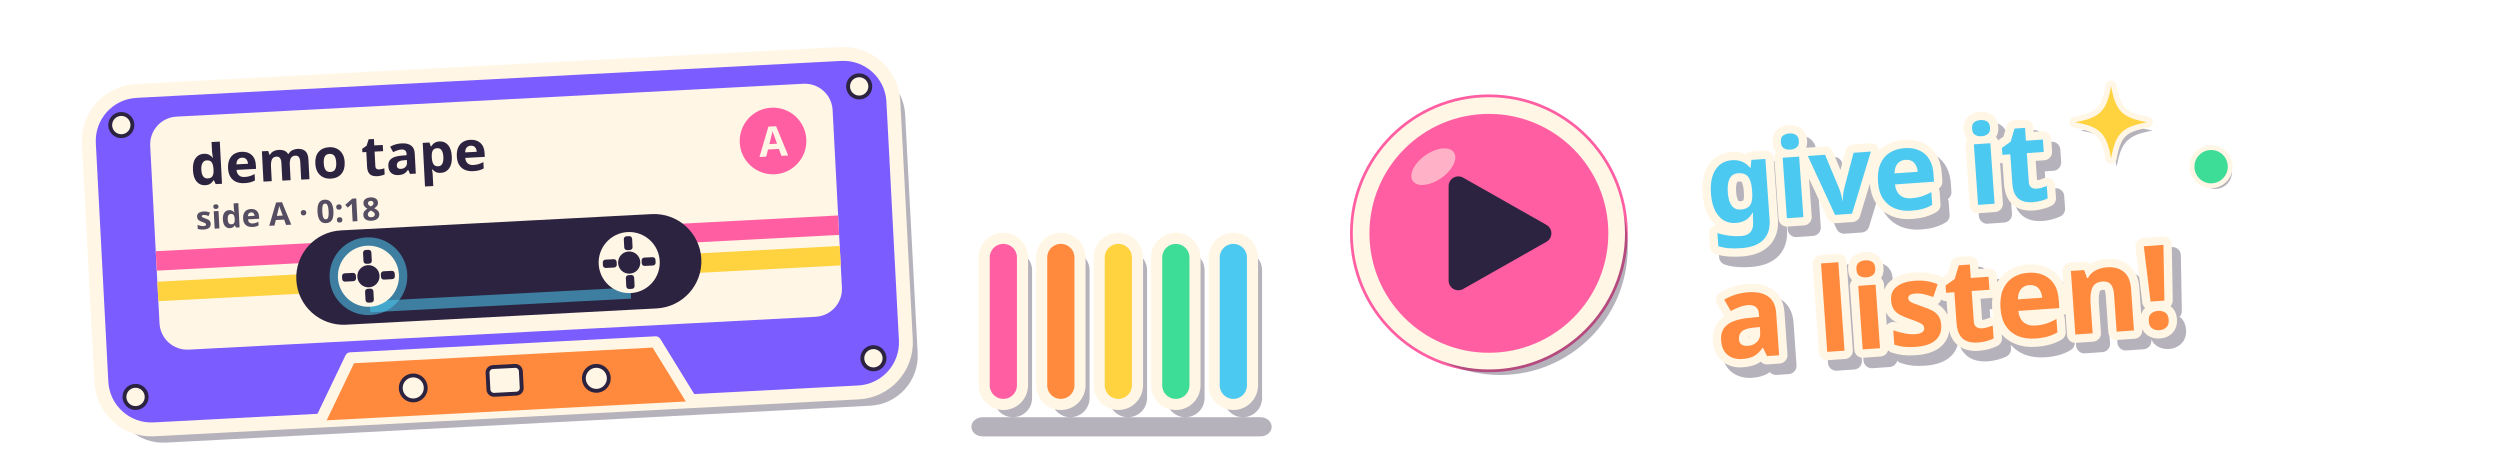
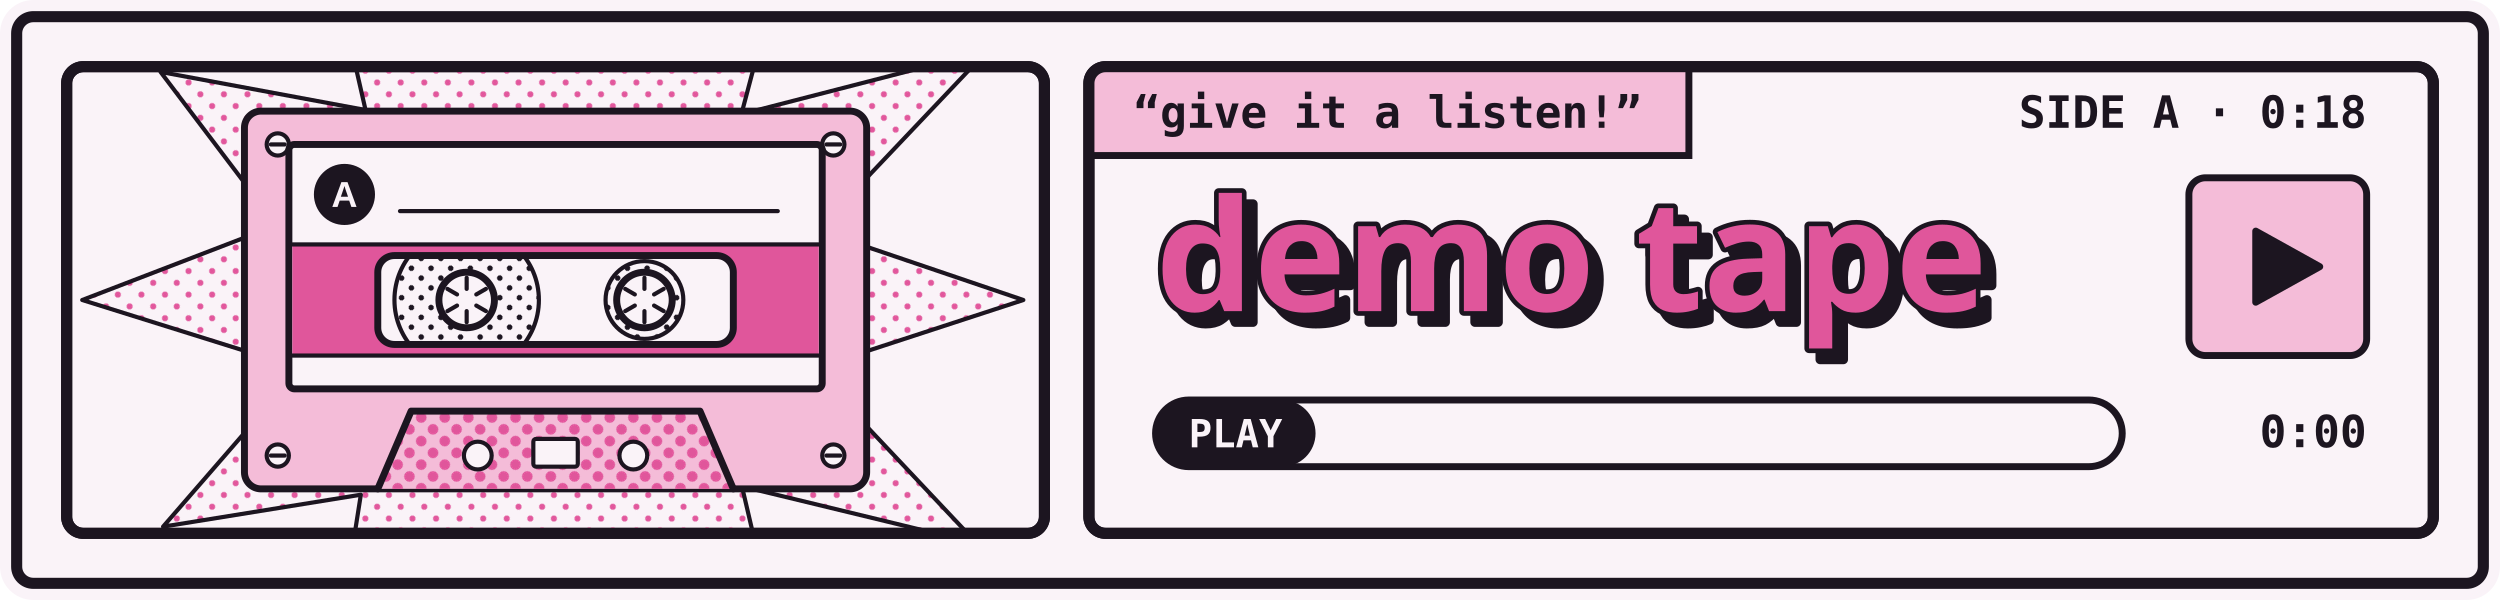
- <svg xmlns="http://www.w3.org/2000/svg" width="900" height="170" viewBox="0 0 900 170" role="img" aria-labelledby="t d">
+ <svg xmlns="http://www.w3.org/2000/svg" width="900" height="216" viewBox="0 0 900 216" role="img" aria-labelledby="t d">
  <defs>
-     <g id="n1">
-       <ellipse cx="0" cy="0" rx="8.5" ry="6.5" transform="rotate(-22)" />
-       <rect x="4.6" y="-27" width="4.2" height="27" rx="2" />
-       <path d="M6.5 -27 C10 -20 19 -19 17 -8 C15 -13 11 -15 6.5 -16 Z" />
+     <pattern id="ht1" width="6" height="6" patternUnits="userSpaceOnUse" patternTransform="rotate(45)">
+       <circle cx="3" cy="3" r="1.1" fill="#E0569B" />
+     </pattern>
+     <pattern id="ht2" width="6" height="6" patternUnits="userSpaceOnUse" patternTransform="rotate(45)">
+       <circle cx="3" cy="3" r="1.9" fill="#E0569B" />
+     </pattern>
+     <pattern id="ht3" width="6" height="6" patternUnits="userSpaceOnUse" patternTransform="rotate(45)">
+       <circle cx="3" cy="3" r="2.6" fill="#E0569B" />
+     </pattern>
+     <pattern id="hti" width="5" height="5" patternUnits="userSpaceOnUse" patternTransform="rotate(45)">
+       <circle cx="2.5" cy="2.5" r="1" fill="#1C1520" />
+     </pattern>
+     <pattern id="hatch" width="6" height="6" patternUnits="userSpaceOnUse" patternTransform="rotate(45)">
+       <line x1="0" y1="0" x2="0" y2="6" stroke="#1C1520" stroke-width="1.5" />
+     </pattern>
+     <style>.kd{font-family:'Arial Rounded MT Bold', 'Nunito', 'Varela Round', sans-serif;font-weight:800}.kl{font-family:'Arial Black', 'Helvetica Neue', Arial, sans-serif;font-weight:900;text-transform:uppercase;letter-spacing:.04em}.km{font-family:ui-monospace, 'SF Mono', Menlo, Consolas, monospace;font-weight:600}@keyframes stamp{0%{transform:scale(.9)}70%{transform:scale(1.03)}100%{transform:scale(1)}}.arrive{transform-box:fill-box;transform-origin:center;animation:stamp .35s cubic-bezier(.3,1.4,.5,1) both}.arrive.a0{animation-delay:0.00s}.arrive.a1{animation-delay:0.08s}.arrive.a2{animation-delay:0.16s}.arrive.a3{animation-delay:0.24s}.arrive.a4{animation-delay:0.32s}.arrive.a5{animation-delay:0.40s}.arrive.a6{animation-delay:0.48s}.arrive.a7{animation-delay:0.56s}.reel{transform-box:fill-box;transform-origin:center;animation:spin 2.4s linear infinite}.reel.r1{animation-duration:1.6s}@keyframes spin{to{transform:rotate(-360deg)}}@media (prefers-reduced-motion: reduce){*{animation:none!important}}</style>
+   </defs>
+   <rect x="6" y="6" width="888" height="204" rx="6" fill="#FAF3F8" stroke="#FAF3F8" stroke-width="12" />
+   <rect x="6" y="6" width="888" height="204" rx="6" fill="none" stroke="#1C1520" stroke-width="4" />
+   <g class="arrive a0">
+     <clipPath id="kpa">
+       <rect x="24" y="24" width="352" height="168" rx="6" />
+     </clipPath>
+     <rect x="24" y="24" width="352" height="168" rx="6" fill="#FAF3F8" stroke="#1C1520" stroke-width="4" stroke-linejoin="round" />
+     <g clip-path="url(#kpa)">
+       <polygon points="368.4,108.0 292.5,132.8 351.7,195.6 267.1,175.1 286.4,257.6 225.5,203.0 200.0,270.9 174.1,204.7 118.8,248.7 129.9,178.1 58.7,189.6 108.2,132.6 29.6,108.0 99.6,81.1 57.8,25.9 131.6,39.6 112.7,-43.2 172.7,6.2 200.0,-65.6 225.6,12.6 290.9,-49.5 266.9,41.1 355.4,18.3 294.2,82.8" fill="url(#ht1)" stroke="#1C1520" stroke-width="1.5" stroke-linejoin="round" />
    </g>
-     <g id="n2">
-       <ellipse cx="0" cy="0" rx="8" ry="6.2" transform="rotate(-22)" />
-       <ellipse cx="22" cy="-5" rx="8" ry="6.2" transform="rotate(-22 22 -5)" />
-       <rect x="4.4" y="-27" width="4" height="27" rx="2" />
-       <rect x="26.4" y="-32" width="4" height="27" rx="2" />
-       <path d="M4.4 -28 L30.4 -33 L30.4 -26 L4.4 -21 Z" />
-     </g>
-     <path id="star" d="M0 -13 C1.6 -4 4 -1.6 13 0 C4 1.6 1.6 4 0 13 C-1.6 4 -4 1.6 -13 0 C-4 -1.6 -1.6 -4 0 -13 Z" />
-     <style>
-       .t { font-family: 'Arial Rounded MT Bold', 'Nunito', 'Varela Round', 'Trebuchet MS', 'Segoe UI', sans-serif; font-weight: 800; }
-       .s { font-family: 'Segoe UI', Ubuntu, 'Helvetica Neue', sans-serif; }
- 
-       .bob { animation: bob 2.6s cubic-bezier(.5,-0.4,.5,1.4) infinite; }
-       @keyframes bob {
-         0%, 100% { transform: translateY(0); }
-         50% { transform: translateY(-5px); }
-       }
- 
-       .reel { transform-box: fill-box; transform-origin: center; animation: spin 2.2s linear infinite; }
-       .reel.r2 { animation-duration: 1.6s; }
-       @keyframes spin { to { transform: rotate(-360deg); } }
- 
-       .nt { opacity: 0; animation: rise 3.6s ease-out infinite; }
-       .d1 { animation-delay: 0s; }
-       .d2 { animation-delay: -0.9s; }
-       .d3 { animation-delay: -1.8s; }
-       .d4 { animation-delay: -2.7s; }
-       @keyframes rise {
-         0% { opacity: 1; transform: translate(0, 18px) rotate(-8deg) scale(0); }
-         15% { opacity: 1; transform: translate(4px, 0) rotate(6deg) scale(1); }
-         55% { opacity: 1; transform: translate(-4px, -14px) rotate(-6deg) scale(1); }
-         80% { opacity: 1; transform: translate(6px, -30px) rotate(8deg) scale(0); }
-         80.01%, 100% { opacity: 0; transform: translate(6px, -30px) rotate(8deg) scale(0); }
-       }
- 
-       .eq { transform-box: fill-box; transform-origin: 50% 100%; animation: eq 1.6s cubic-bezier(.5,-0.4,.5,1.4) infinite; }
-       .e2 { animation-duration: 1.9s; animation-delay: -0.5s; }
-       .e3 { animation-duration: 1.5s; animation-delay: -1.1s; }
-       .e4 { animation-duration: 2.1s; animation-delay: -0.3s; }
-       .e5 { animation-duration: 1.7s; animation-delay: -0.8s; }
-       @keyframes eq {
-         0%, 100% { transform: scaleY(.55); }
-         30% { transform: scaleY(1); }
-         60% { transform: scaleY(.7); }
-         80% { transform: scaleY(.85); }
-       }
- 
-       .pulse { transform-box: fill-box; transform-origin: center; animation: pulse 2s cubic-bezier(.5,-0.4,.5,1.4) infinite; }
-       @keyframes pulse {
-         0%, 100% { transform: scale(1); }
-         40% { transform: scale(1.08); }
-         70% { transform: scale(.97); }
-       }
-       .halo { transform-box: fill-box; transform-origin: center; animation: halo 2s ease-out infinite; }
-       @keyframes halo {
-         0% { opacity: 1; transform: scale(1); }
-         45% { opacity: .7; }
-         80%, 100% { opacity: 0; transform: scale(1.3); }
-       }
- 
-       .wig { transform-box: fill-box; transform-origin: center; animation: wig 3.4s cubic-bezier(.5,-0.4,.5,1.4) infinite; }
-       @keyframes wig {
-         0%, 100% { transform: rotate(0deg); }
-         50% { transform: rotate(2.5deg) translateY(-2px); }
-       }
- 
-       .tw { transform-box: fill-box; transform-origin: center; animation: tw 2.4s cubic-bezier(.5,-0.4,.5,1.4) infinite; }
-       .tw2 { animation-duration: 3.1s; animation-delay: -1.2s; }
-       @keyframes tw {
-         0%, 100% { transform: scale(.7) rotate(0deg); }
-         50% { transform: scale(1.1) rotate(20deg); }
-       }
- 
-       @media (prefers-reduced-motion: reduce) {
-         .bob, .reel, .eq, .pulse, .halo, .wig, .tw { animation: none; }
-         .nt { animation: none; opacity: 1; }
-         .halo { opacity: 0; }
-       }
-     </style>
-   </defs>
-   <g transform="translate(34 26) rotate(-3 145 60)">
-     <g class="bob">
-       <rect x="4" y="5" width="290" height="122" rx="18" fill="#2B2340" opacity=".35" />
-       <rect x="0" y="0" width="290" height="122" rx="18" fill="#7B5CFF" stroke="#FFF6E5" stroke-width="5" />
-       <g fill="#FFF6E5" stroke="#2B2340" stroke-width="1.4">
-         <circle cx="12" cy="12" r="4" />
-         <circle cx="278" cy="12" r="4" />
-         <circle cx="12" cy="110" r="4" />
-         <circle cx="278" cy="110" r="4" />
+     <g transform="translate(88 40)" stroke-linejoin="round" stroke-linecap="round">
+       <rect x="0" y="0" width="224" height="136" rx="6" fill="#F4BCD8" stroke="#1C1520" stroke-width="2.5" />
+       <circle cx="12" cy="12" r="4" fill="#FAF3F8" stroke="#1C1520" stroke-width="1.5" />
+       <path d="M9.5 12h5" stroke="#1C1520" stroke-width="1.5" />
+       <circle cx="212" cy="12" r="4" fill="#FAF3F8" stroke="#1C1520" stroke-width="1.5" />
+       <path d="M209.5 12h5" stroke="#1C1520" stroke-width="1.5" />
+       <circle cx="12" cy="124" r="4" fill="#FAF3F8" stroke="#1C1520" stroke-width="1.5" />
+       <path d="M9.5 124h5" stroke="#1C1520" stroke-width="1.5" />
+       <circle cx="212" cy="124" r="4" fill="#FAF3F8" stroke="#1C1520" stroke-width="1.5" />
+       <path d="M209.5 124h5" stroke="#1C1520" stroke-width="1.5" />
+       <rect x="16" y="12" width="192" height="88" rx="2" fill="#FAF3F8" stroke="#1C1520" stroke-width="2.5" />
+       <rect x="17.25" y="48" width="189.5" height="40" fill="#E0569B" />
+       <path d="M17.25 48H206.75M17.25 88H206.75" stroke="#1C1520" stroke-width="1.5" />
+       <path d="M56 36H192" stroke="#1C1520" stroke-width="1.5" />
+       <circle cx="36" cy="30" r="11" fill="#1C1520" />
+       <text x="36" y="34.5" font-size="13" text-anchor="middle" class="kl" fill="#FAF3F8" stroke="none">A</text>
+       <clipPath id="kwin">
+         <rect x="48" y="52" width="128" height="32" rx="6" />
+       </clipPath>
+       <rect x="48" y="52" width="128" height="32" rx="6" fill="#FAF3F8" />
+       <g clip-path="url(#kwin)">
+         <circle cx="80" cy="68" r="26" fill="url(#hti)" stroke="#1C1520" stroke-width="1.5" />
+         <circle cx="144" cy="68" r="14" fill="url(#hti)" stroke="#1C1520" stroke-width="1.5" />
      </g>
-       <rect x="22" y="10" width="246" height="84" rx="10" fill="#FFF6E5" />
-       <rect x="22" y="58" width="246" height="7" fill="#FF5FA2" />
-       <rect x="22" y="69" width="246" height="7" fill="#FFD23F" />
-       <text x="36" y="35" class="t" font-size="20" fill="#2B2340">demo tape</text>
-       <text x="37" y="51" class="s" font-size="11.5" font-weight="600" fill="#2B2340" opacity=".8">side A · 0:18</text>
-       <circle cx="246" cy="30" r="12" fill="#FF5FA2" />
-       <text x="246" y="35.5" class="t" font-size="15" fill="#FFF6E5" text-anchor="middle">A</text>
-       <rect x="72" y="54" width="146" height="34" rx="17" fill="#2B2340" />
-       <circle cx="98" cy="71" r="14" fill="#4CC9F0" opacity=".55" />
-       <rect x="98" y="80" width="94" height="4" fill="#4CC9F0" opacity=".55" />
-       <g class="reel">
-         <circle cx="98" cy="71" r="11" fill="#FFF6E5" />
-         <circle cx="98" cy="71" r="4" fill="#2B2340" />
-         <g fill="#2B2340">
-           <rect x="96.5" y="61.5" width="3" height="5" rx="1" />
-           <rect x="96.5" y="75.5" width="3" height="5" rx="1" />
-           <rect x="88.5" y="69.5" width="5" height="3" rx="1" />
-           <rect x="102.5" y="69.5" width="5" height="3" rx="1" />
+       <rect x="48" y="52" width="128" height="32" rx="6" fill="none" stroke="#1C1520" stroke-width="2.5" />
+       <g class="reel r0">
+         <circle cx="80" cy="68" r="10" fill="#FAF3F8" stroke="#1C1520" stroke-width="2.5" />
+         <g stroke="#1C1520" stroke-width="1.5">
+           <path d="M80 64V60" transform="rotate(0 80 68)" />
+           <path d="M80 64V60" transform="rotate(60 80 68)" />
+           <path d="M80 64V60" transform="rotate(120 80 68)" />
+           <path d="M80 64V60" transform="rotate(180 80 68)" />
+           <path d="M80 64V60" transform="rotate(240 80 68)" />
+           <path d="M80 64V60" transform="rotate(300 80 68)" />
        </g>
      </g>
-       <g class="reel r2">
-         <circle cx="192" cy="71" r="11" fill="#FFF6E5" />
-         <circle cx="192" cy="71" r="4" fill="#2B2340" />
-         <g fill="#2B2340">
-           <rect x="190.5" y="61.5" width="3" height="5" rx="1" />
-           <rect x="190.5" y="75.5" width="3" height="5" rx="1" />
-           <rect x="182.5" y="69.5" width="5" height="3" rx="1" />
-           <rect x="196.5" y="69.5" width="5" height="3" rx="1" />
+       <g class="reel r1">
+         <circle cx="144" cy="68" r="10" fill="#FAF3F8" stroke="#1C1520" stroke-width="2.5" />
+         <g stroke="#1C1520" stroke-width="1.5">
+           <path d="M144 64V60" transform="rotate(0 144 68)" />
+           <path d="M144 64V60" transform="rotate(60 144 68)" />
+           <path d="M144 64V60" transform="rotate(120 144 68)" />
+           <path d="M144 64V60" transform="rotate(180 144 68)" />
+           <path d="M144 64V60" transform="rotate(240 144 68)" />
+           <path d="M144 64V60" transform="rotate(300 144 68)" />
        </g>
      </g>
-       <path d="M78 122 L90 100 L200 100 L212 122" fill="#FF8A3D" stroke="#FFF6E5" stroke-width="4" stroke-linejoin="round" />
-       <g fill="#FFF6E5" stroke="#2B2340" stroke-width="1.4">
-         <circle cx="112" cy="112" r="4.5" />
-         <circle cx="178" cy="112" r="4.5" />
-         <rect x="139" y="106" width="12" height="10" rx="2" />
+       <path d="M48 136L60 108H164L176 136Z" fill="#F4BCD8" />
+       <path d="M48 136L60 108H164L176 136Z" fill="url(#ht2)" />
+       <path d="M48 136L60 108H164L176 136" fill="none" stroke="#1C1520" stroke-width="2.5" />
+       <g fill="#FAF3F8" stroke="#1C1520" stroke-width="1.5">
+         <circle cx="84" cy="124" r="5" />
+         <circle cx="140" cy="124" r="5" />
+         <rect x="104" y="118" width="16" height="10" rx="1" />
      </g>
    </g>
+     <rect x="24" y="24" width="352" height="168" rx="6" fill="none" stroke="#1C1520" stroke-width="4" stroke-linejoin="round" />
  </g>
-   <g transform="translate(398 118) scale(1.15) translate(-398 -118)">
-     <g transform="translate(350 76)">
-       <g class="nt d1">
-         <use href="#n1" transform="translate(3 4)" fill="#2B2340" opacity=".35" />
-         <use href="#n1" fill="#FFF6E5" stroke="#FFF6E5" stroke-width="7" stroke-linejoin="round" />
-         <use href="#n1" fill="#FFD23F" />
-       </g>
+   <g class="arrive a1">
+     <clipPath id="kpb">
+       <rect x="392" y="24" width="484" height="168" rx="6" />
+     </clipPath>
+     <rect x="392" y="24" width="484" height="168" rx="6" fill="#FAF3F8" stroke="#1C1520" stroke-width="4" stroke-linejoin="round" />
+     <g clip-path="url(#kpb)">
+       <rect x="392" y="24" width="216" height="32" fill="#F4BCD8" stroke="#1C1520" stroke-width="2.5" />
    </g>
-     <g transform="translate(404 76)">
-       <g class="nt d2">
-         <use href="#n2" transform="translate(3 4)" fill="#2B2340" opacity=".35" />
-         <use href="#n2" fill="#FFF6E5" stroke="#FFF6E5" stroke-width="7" stroke-linejoin="round" />
-         <use href="#n2" fill="#3DDC97" />
-       </g>
-     </g>
-     <g transform="translate(376 70)">
-       <g class="nt d3">
-         <use href="#n1" transform="translate(3 4)" fill="#2B2340" opacity=".35" />
-         <use href="#n1" fill="#FFF6E5" stroke="#FFF6E5" stroke-width="7" stroke-linejoin="round" />
-         <use href="#n1" fill="#FF5FA2" />
-       </g>
-     </g>
-     <g transform="translate(448 76)">
-       <g class="nt d4">
-         <use href="#n1" transform="translate(3 4)" fill="#2B2340" opacity=".35" />
-         <use href="#n1" fill="#FFF6E5" stroke="#FFF6E5" stroke-width="7" stroke-linejoin="round" />
-         <use href="#n1" fill="#4CC9F0" />
-       </g>
-     </g>
-     <g class="eq">
-       <rect x="363" y="94" width="12" height="52" rx="6" fill="#2B2340" opacity=".35" />
-       <rect x="360" y="90" width="12" height="52" rx="6" fill="#FF5FA2" stroke="#FFF6E5" stroke-width="4" vector-effect="non-scaling-stroke" />
-     </g>
-     <g class="eq e2">
-       <rect x="381" y="94" width="12" height="52" rx="6" fill="#2B2340" opacity=".35" />
-       <rect x="378" y="90" width="12" height="52" rx="6" fill="#FF8A3D" stroke="#FFF6E5" stroke-width="4" vector-effect="non-scaling-stroke" />
-     </g>
-     <g class="eq e3">
-       <rect x="399" y="94" width="12" height="52" rx="6" fill="#2B2340" opacity=".35" />
-       <rect x="396" y="90" width="12" height="52" rx="6" fill="#FFD23F" stroke="#FFF6E5" stroke-width="4" vector-effect="non-scaling-stroke" />
-     </g>
-     <g class="eq e4">
-       <rect x="417" y="94" width="12" height="52" rx="6" fill="#2B2340" opacity=".35" />
-       <rect x="414" y="90" width="12" height="52" rx="6" fill="#3DDC97" stroke="#FFF6E5" stroke-width="4" vector-effect="non-scaling-stroke" />
-     </g>
-     <g class="eq e5">
-       <rect x="435" y="94" width="12" height="52" rx="6" fill="#2B2340" opacity=".35" />
-       <rect x="432" y="90" width="12" height="52" rx="6" fill="#4CC9F0" stroke="#FFF6E5" stroke-width="4" vector-effect="non-scaling-stroke" />
-     </g>
-     <rect x="356" y="146" width="94" height="6" rx="3.5" fill="#2B2340" opacity=".35" />
-   </g>
-   <g transform="translate(8 0)">
-     <g transform="translate(528 84)">
-       <circle class="halo" cx="0" cy="0" r="47" fill="none" stroke="#FF5FA2" stroke-width="6" />
-       <g class="pulse">
-         <circle cx="4" cy="5" r="46" fill="#2B2340" opacity=".35" />
-         <circle cx="0" cy="0" r="46" fill="#FF5FA2" stroke="#FFF6E5" stroke-width="6" />
-         <path d="M-11 -17 L-11 17 L19 0 Z" fill="#2B2340" stroke="#2B2340" stroke-width="7" stroke-linejoin="round" />
-         <ellipse cx="-20" cy="-24" rx="9" ry="5" transform="rotate(-35 -20 -24)" fill="#FFF6E5" opacity=".55" />
-       </g>
-     </g>
-     <g class="wig">
-       <g transform="rotate(-4 730 92)">
-         <g class="t">
-           <text x="611" y="76" font-size="40" fill="#2B2340" opacity=".35" stroke="#2B2340" stroke-width="6" stroke-linejoin="round" paint-order="stroke">give it</text>
-           <text x="608" y="72" font-size="40" fill="#4CC9F0" stroke="#FFF6E5" stroke-width="6" stroke-linejoin="round" paint-order="stroke">give it</text>
-           <text x="611" y="125" font-size="42" fill="#2B2340" opacity=".35" stroke="#2B2340" stroke-width="6" stroke-linejoin="round" paint-order="stroke">a listen!</text>
-           <text x="608" y="121" font-size="42" fill="#FF8A3D" stroke="#FFF6E5" stroke-width="6" stroke-linejoin="round" paint-order="stroke">a listen!</text>
-         </g>
-       </g>
-     </g>
-     <g transform="translate(752 44)">
-       <g class="tw">
-         <use href="#star" transform="translate(2 3)" fill="#2B2340" opacity=".35" />
-         <use href="#star" fill="#FFD23F" stroke="#FFF6E5" stroke-width="4" stroke-linejoin="round" paint-order="stroke" />
-       </g>
-     </g>
-     <g transform="translate(788 60)">
-       <g class="tw tw2">
-         <circle cx="1.5" cy="2" r="6" fill="#2B2340" opacity=".35" />
-         <circle r="6" fill="#3DDC97" stroke="#FFF6E5" stroke-width="3.5" paint-order="stroke" />
-       </g>
-     </g>
+     <text x="408" y="46" font-size="16" text-anchor="start" class="km" fill="#1C1520">“give it a listen!”</text>
+     <text x="852" y="46" font-size="16" text-anchor="end" class="km" fill="#1C1520">SIDE A · 0:18</text>
+     <rect x="392" y="24" width="484" height="168" rx="6" fill="none" stroke="#1C1520" stroke-width="4" stroke-linejoin="round" />
+     <text x="416" y="112" font-size="56" text-anchor="start" class="kd" transform="translate(4 4)" fill="#1C1520" stroke="#1C1520" stroke-width="3.36" stroke-linejoin="round">demo tape</text>
+     <text x="416" y="112" font-size="56" text-anchor="start" class="kd" fill="#E0569B" stroke="#1C1520" stroke-width="3.36" stroke-linejoin="round" paint-order="stroke">demo tape</text>
+     <rect x="788" y="64" width="64" height="64" rx="6" fill="#F4BCD8" stroke="#1C1520" stroke-width="2.5" />
+     <path d="M812.064 83.2L835.104 96L812.064 108.8Z" fill="#1C1520" stroke="#1C1520" stroke-width="2.5" stroke-linejoin="round" />
+     <rect x="416" y="144" width="348" height="24" rx="12" fill="#FAF3F8" stroke="#1C1520" stroke-width="2.5" />
+     <rect x="416" y="144" width="57.6" height="24" rx="12" fill="#1C1520" />
+     <text x="444.8" y="161.04" font-size="14" text-anchor="middle" class="km" fill="#FAF3F8">PLAY</text>
+     <rect x="477.6" y="148" width="0" height="16" rx="8" fill="url(#ht3)" />
+     <text x="852" y="161" font-size="16" text-anchor="end" class="km" fill="#1C1520">0:00</text>
  </g>
</svg>
